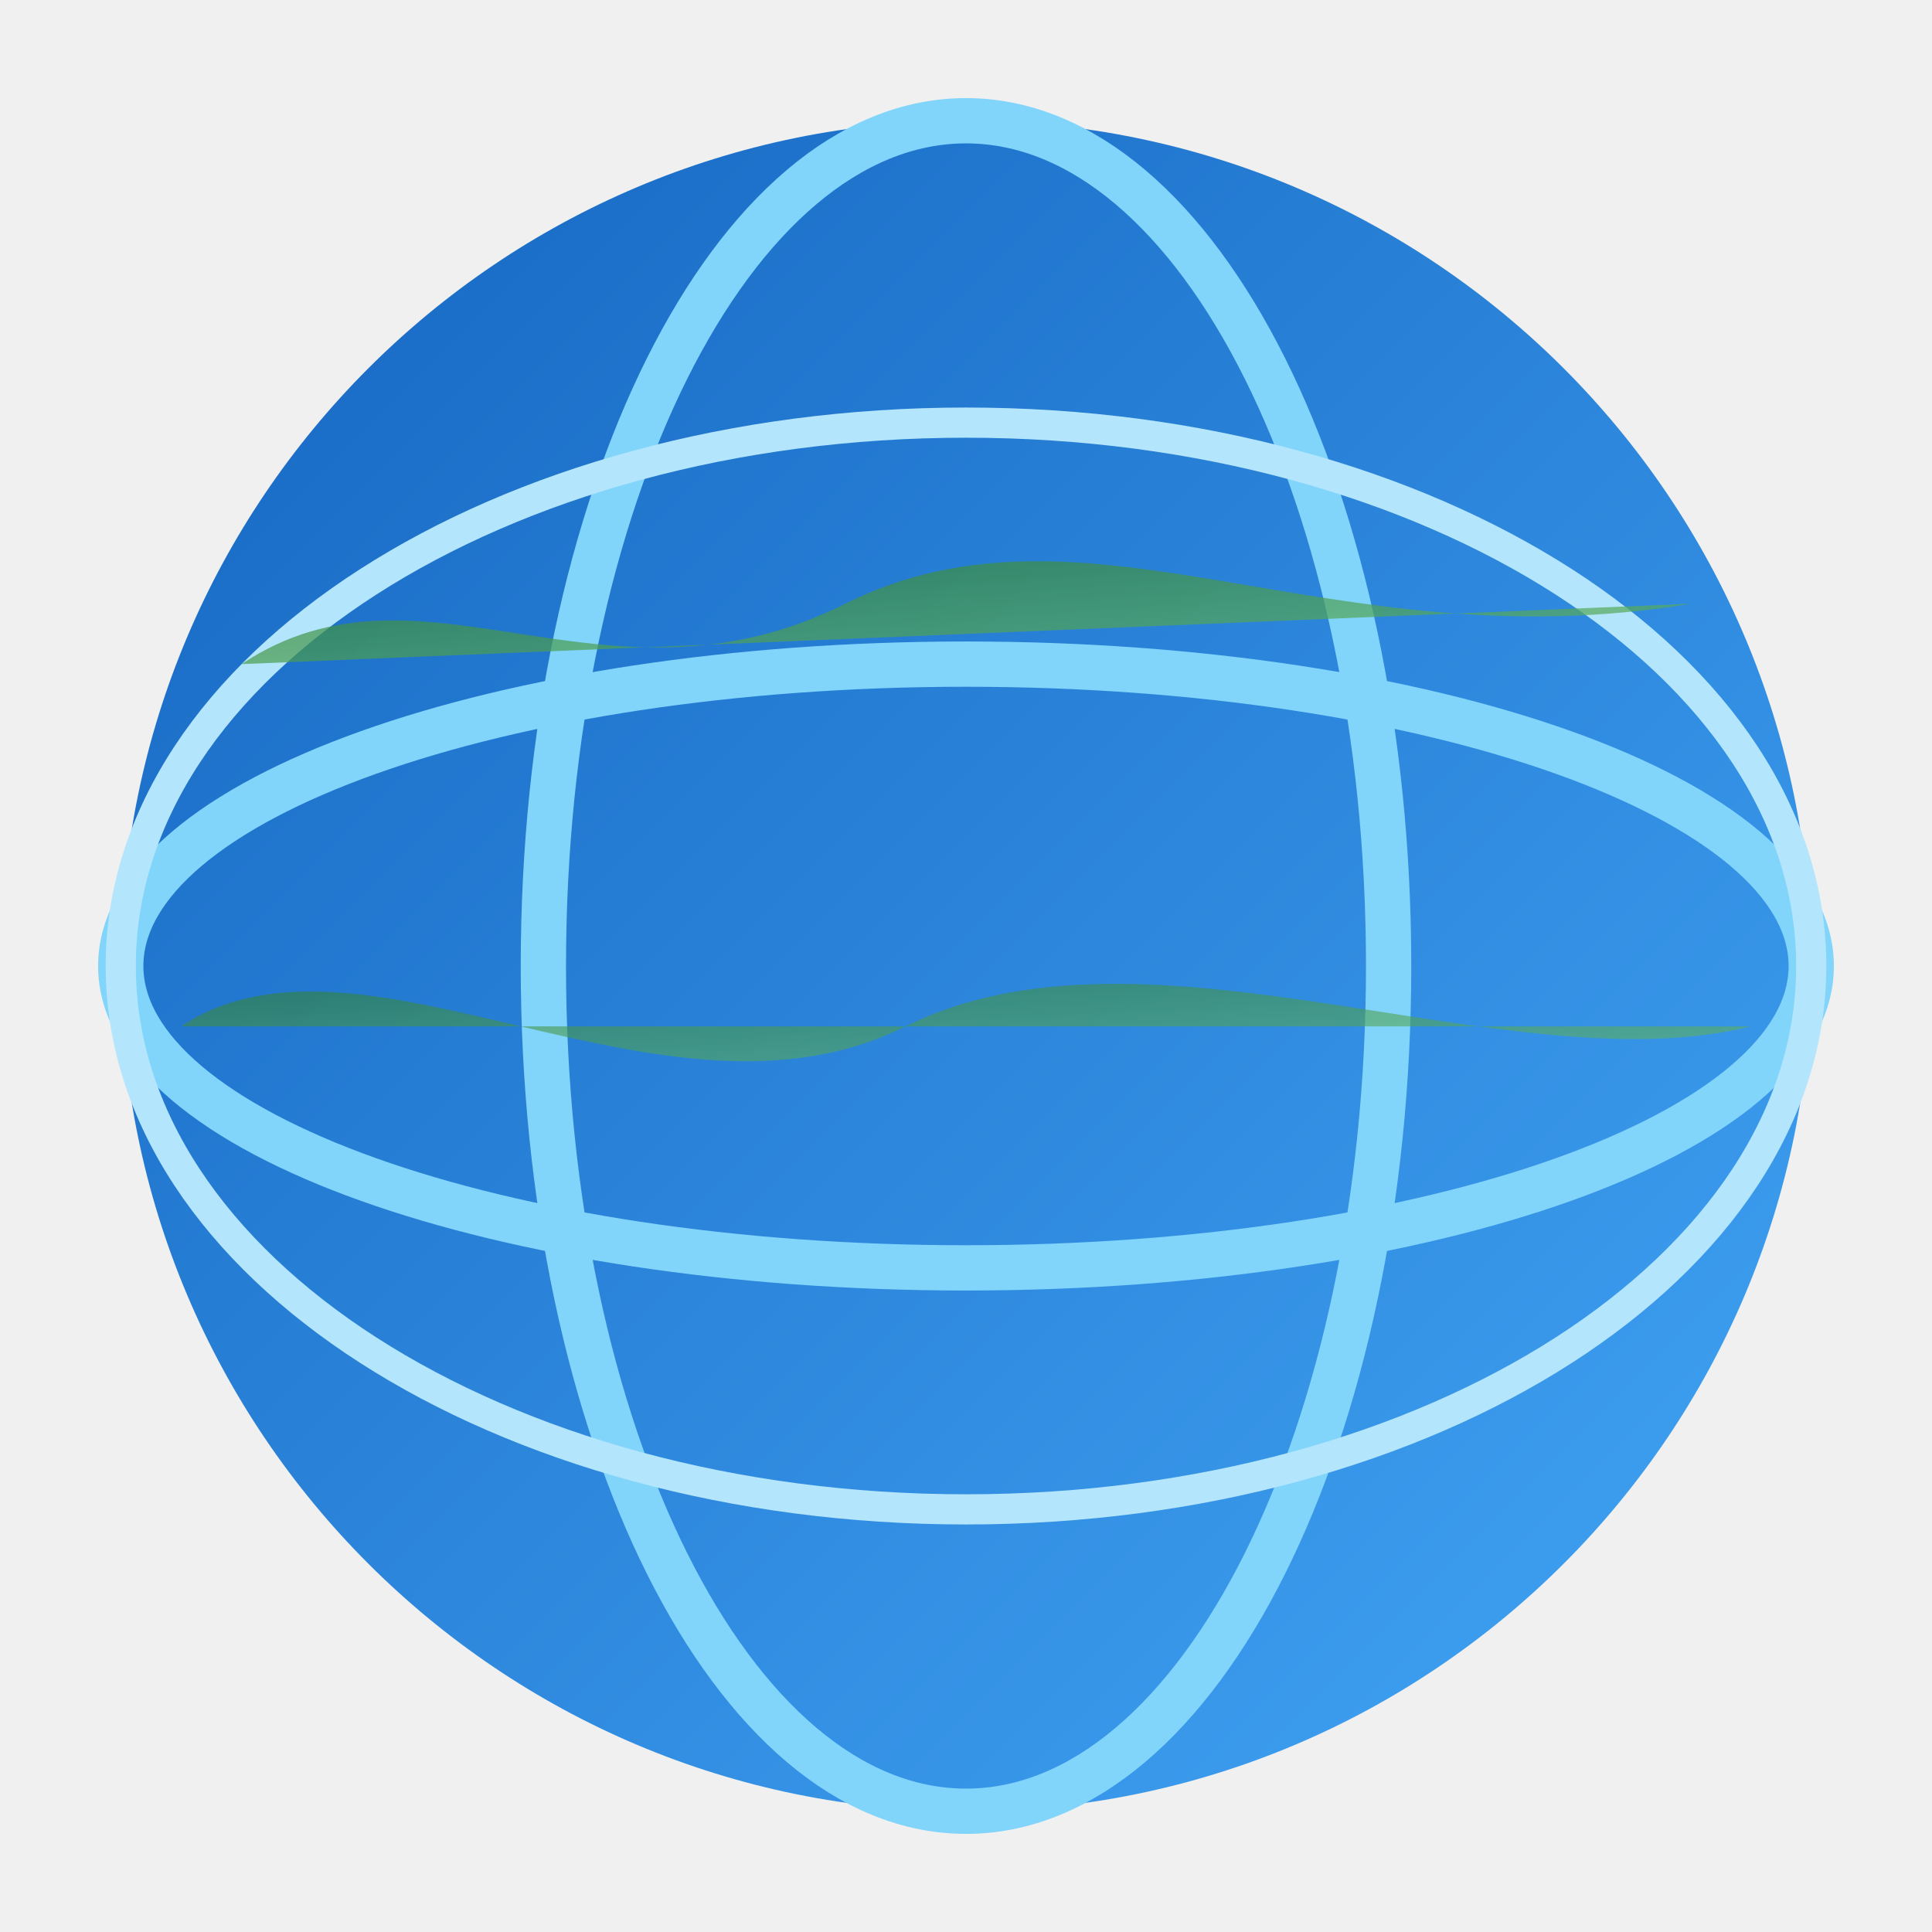
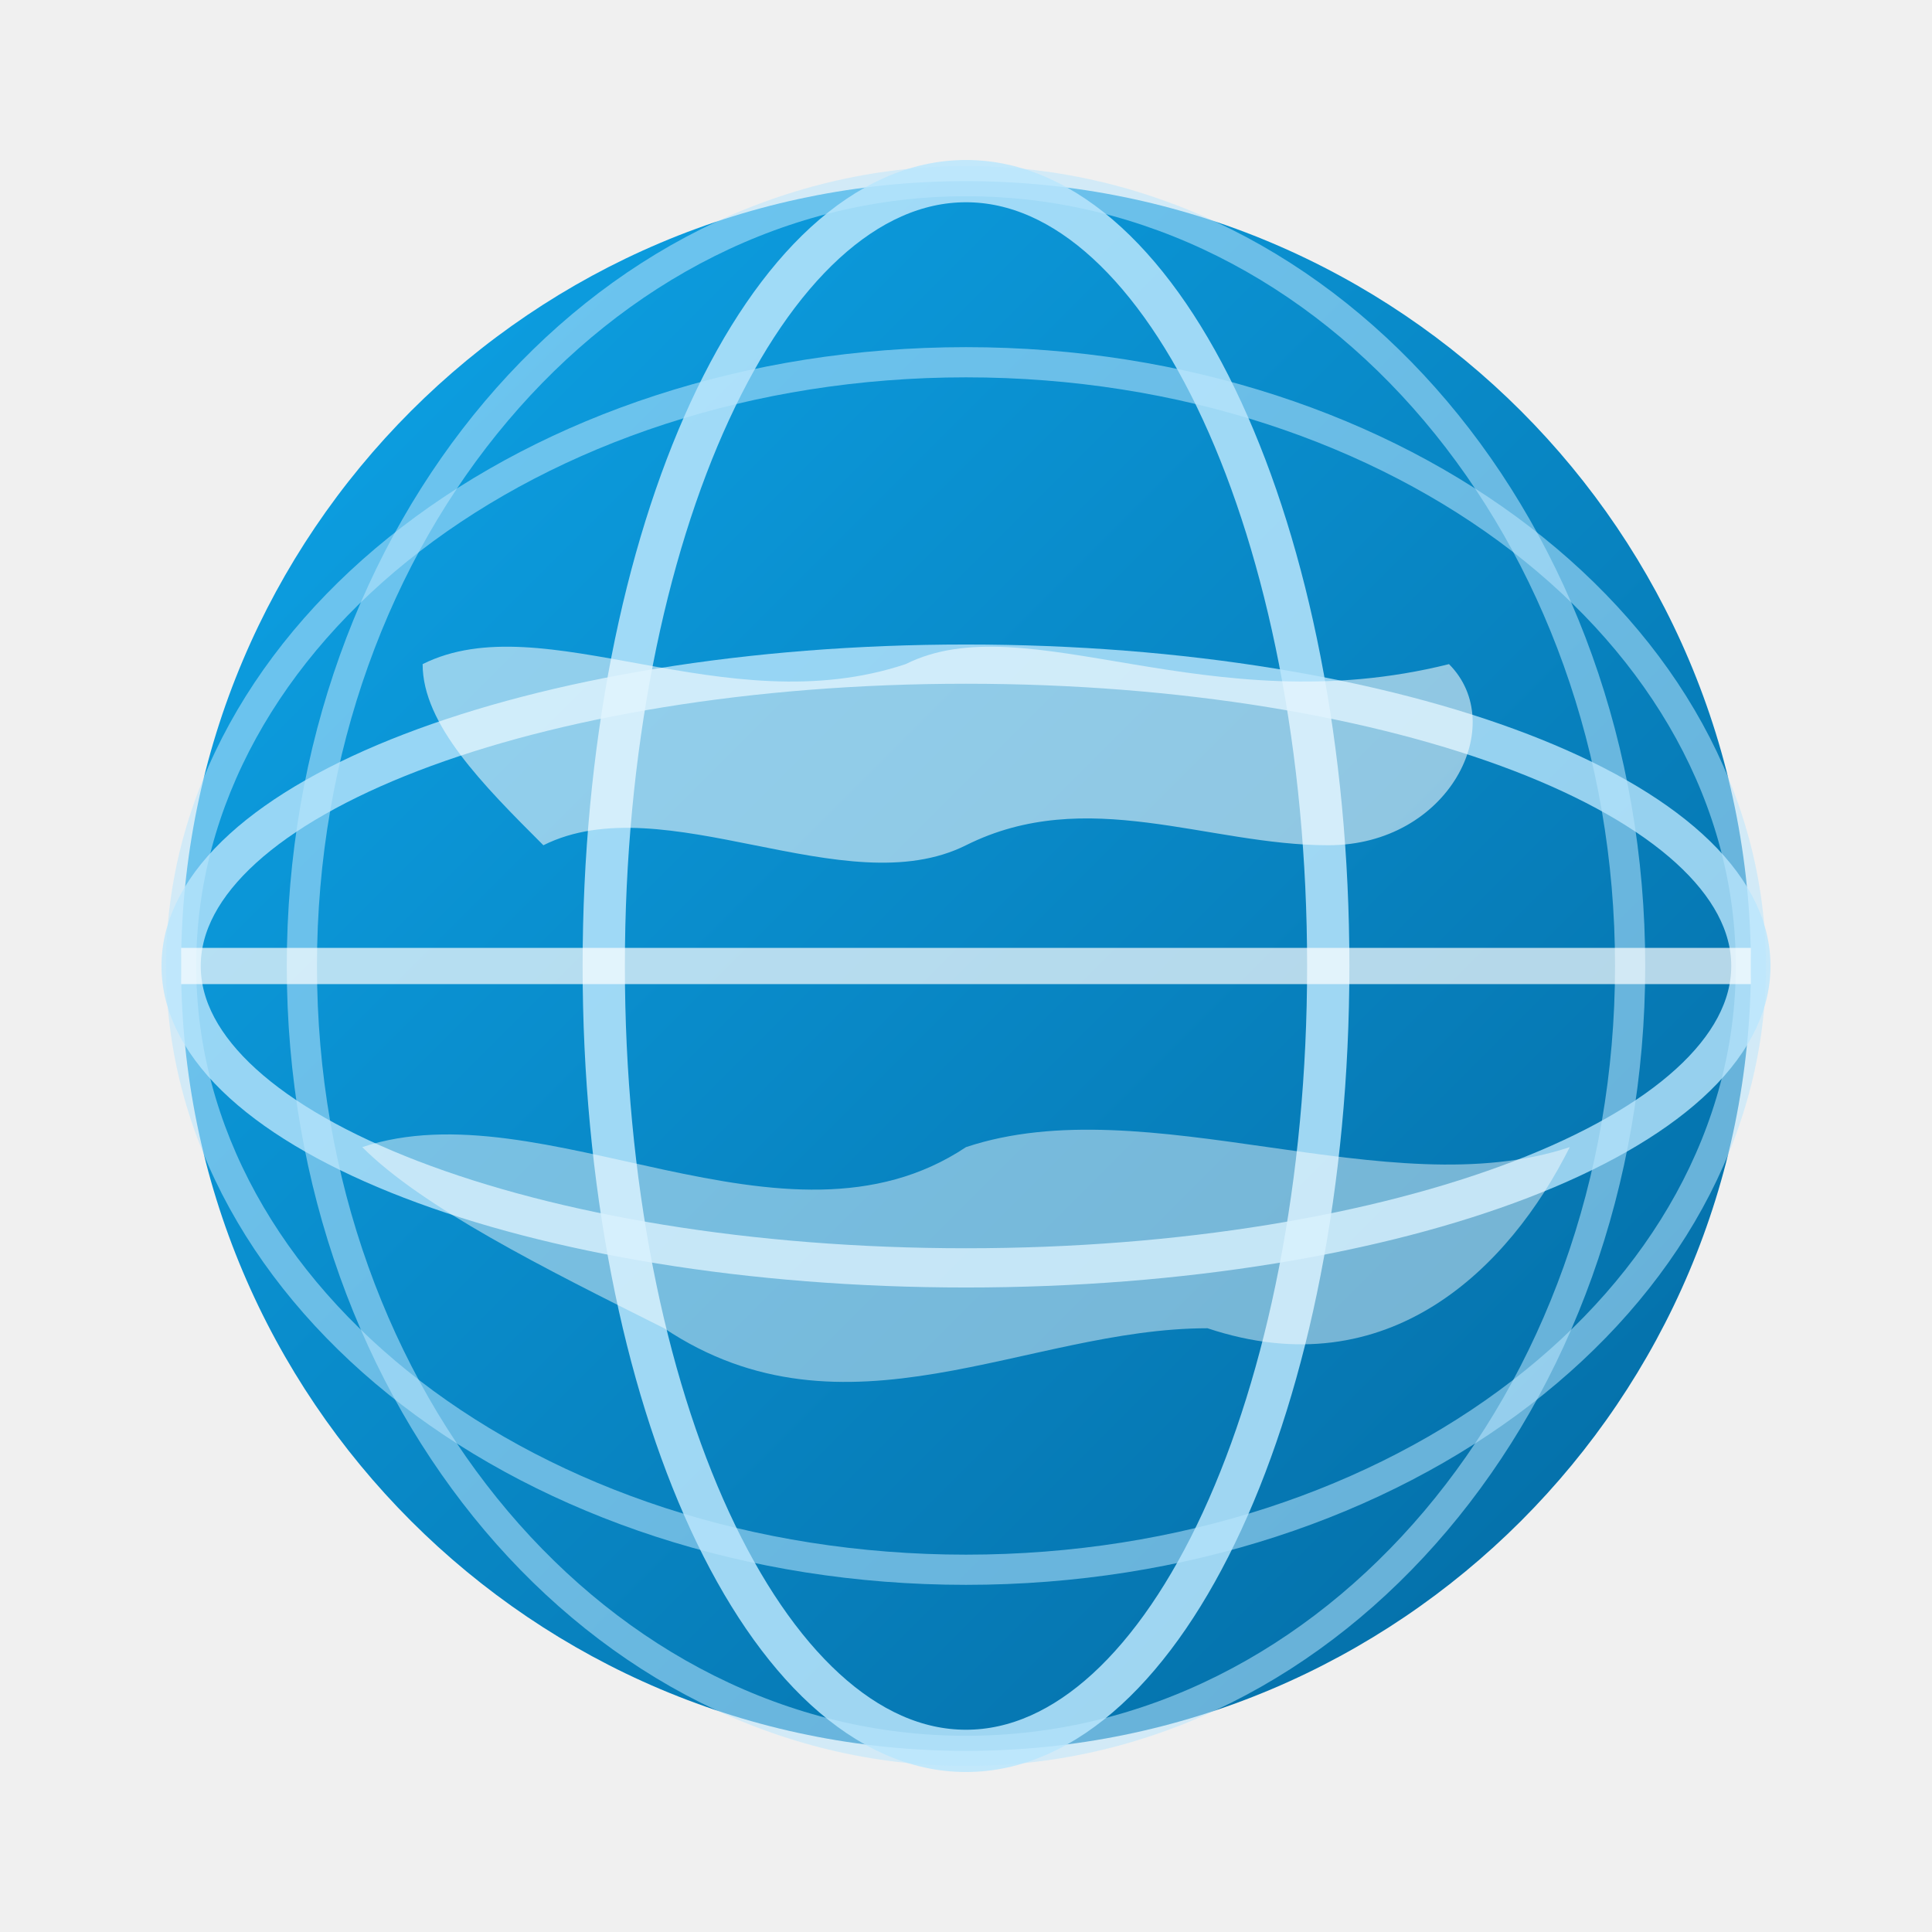
<svg xmlns="http://www.w3.org/2000/svg" viewBox="0 0 64 64">
  <defs>
-     <linearGradient id="g1" x1="0%" y1="0%" x2="100%" y2="100%">
-       <stop offset="0%" stop-color="#1565C0" />
-       <stop offset="100%" stop-color="#42A5F5" />
+     <linearGradient id="gMain" x1="0%" y1="0%" x2="100%" y2="100%">
+       <stop offset="0%" stop-color="#0EA5E9" />
+       <stop offset="100%" stop-color="#0369A1" />
    </linearGradient>
-     <linearGradient id="g2" x1="0%" y1="0%" x2="100%" y2="100%">
-       <stop offset="0%" stop-color="#2E7D32" />
-       <stop offset="100%" stop-color="#66BB6A" />
+     <linearGradient id="gLight" x1="0%" y1="0%" x2="100%" y2="100%">
+       <stop offset="0%" stop-color="#38BDF8" />
+       <stop offset="100%" stop-color="#0284C7" />
    </linearGradient>
  </defs>
-   <circle cx="32" cy="32" r="28" fill="url(#g1)" />
-   <ellipse cx="32" cy="32" rx="14" ry="28" fill="none" stroke="#81D4FA" stroke-width="1.5" />
-   <ellipse cx="32" cy="32" rx="28" ry="10" fill="none" stroke="#81D4FA" stroke-width="1.5" />
-   <ellipse cx="32" cy="32" rx="28" ry="18" fill="none" stroke="#B3E5FC" stroke-width="1" />
-   <path d="M8,22 C14,18 20,24 28,20 C36,16 44,22 56,20" fill="url(#g2)" opacity="0.7" />
-   <path d="M6,34 C12,30 22,38 30,34 C38,30 50,36 58,34" fill="url(#g2)" opacity="0.6" />
+   <circle cx="32" cy="32" r="26" fill="url(#gMain)" />
+   <ellipse cx="32" cy="32" rx="12" ry="26" fill="none" stroke="#BAE6FD" stroke-width="1.4" opacity="0.85" />
+   <ellipse cx="32" cy="32" rx="22" ry="26" fill="none" stroke="#BAE6FD" stroke-width="1" opacity="0.55" />
+   <ellipse cx="32" cy="32" rx="26" ry="10" fill="none" stroke="#BAE6FD" stroke-width="1.3" opacity="0.8" />
+   <ellipse cx="32" cy="32" rx="26" ry="20" fill="none" stroke="#BAE6FD" stroke-width="1" opacity="0.55" />
+   <path d="M14,22 C18,20 24,24 30,22 C34,20 40,24 48,22 C50,24 48,28 44,28 C40,28 36,26 32,28 C28,30 22,26 18,28 C16,26 14,24 14,22 Z" fill="#FFFFFF" opacity="0.55" />
+   <path d="M12,38 C18,36 26,42 32,38 C38,36 46,40 52,38 C50,42 46,46 40,44 C34,44 28,48 22,44 C18,42 14,40 12,38 Z" fill="#FFFFFF" opacity="0.45" />
+   <line x1="6" y1="32" x2="58" y2="32" stroke="#FFFFFF" stroke-width="1.2" opacity="0.7" />
</svg>
